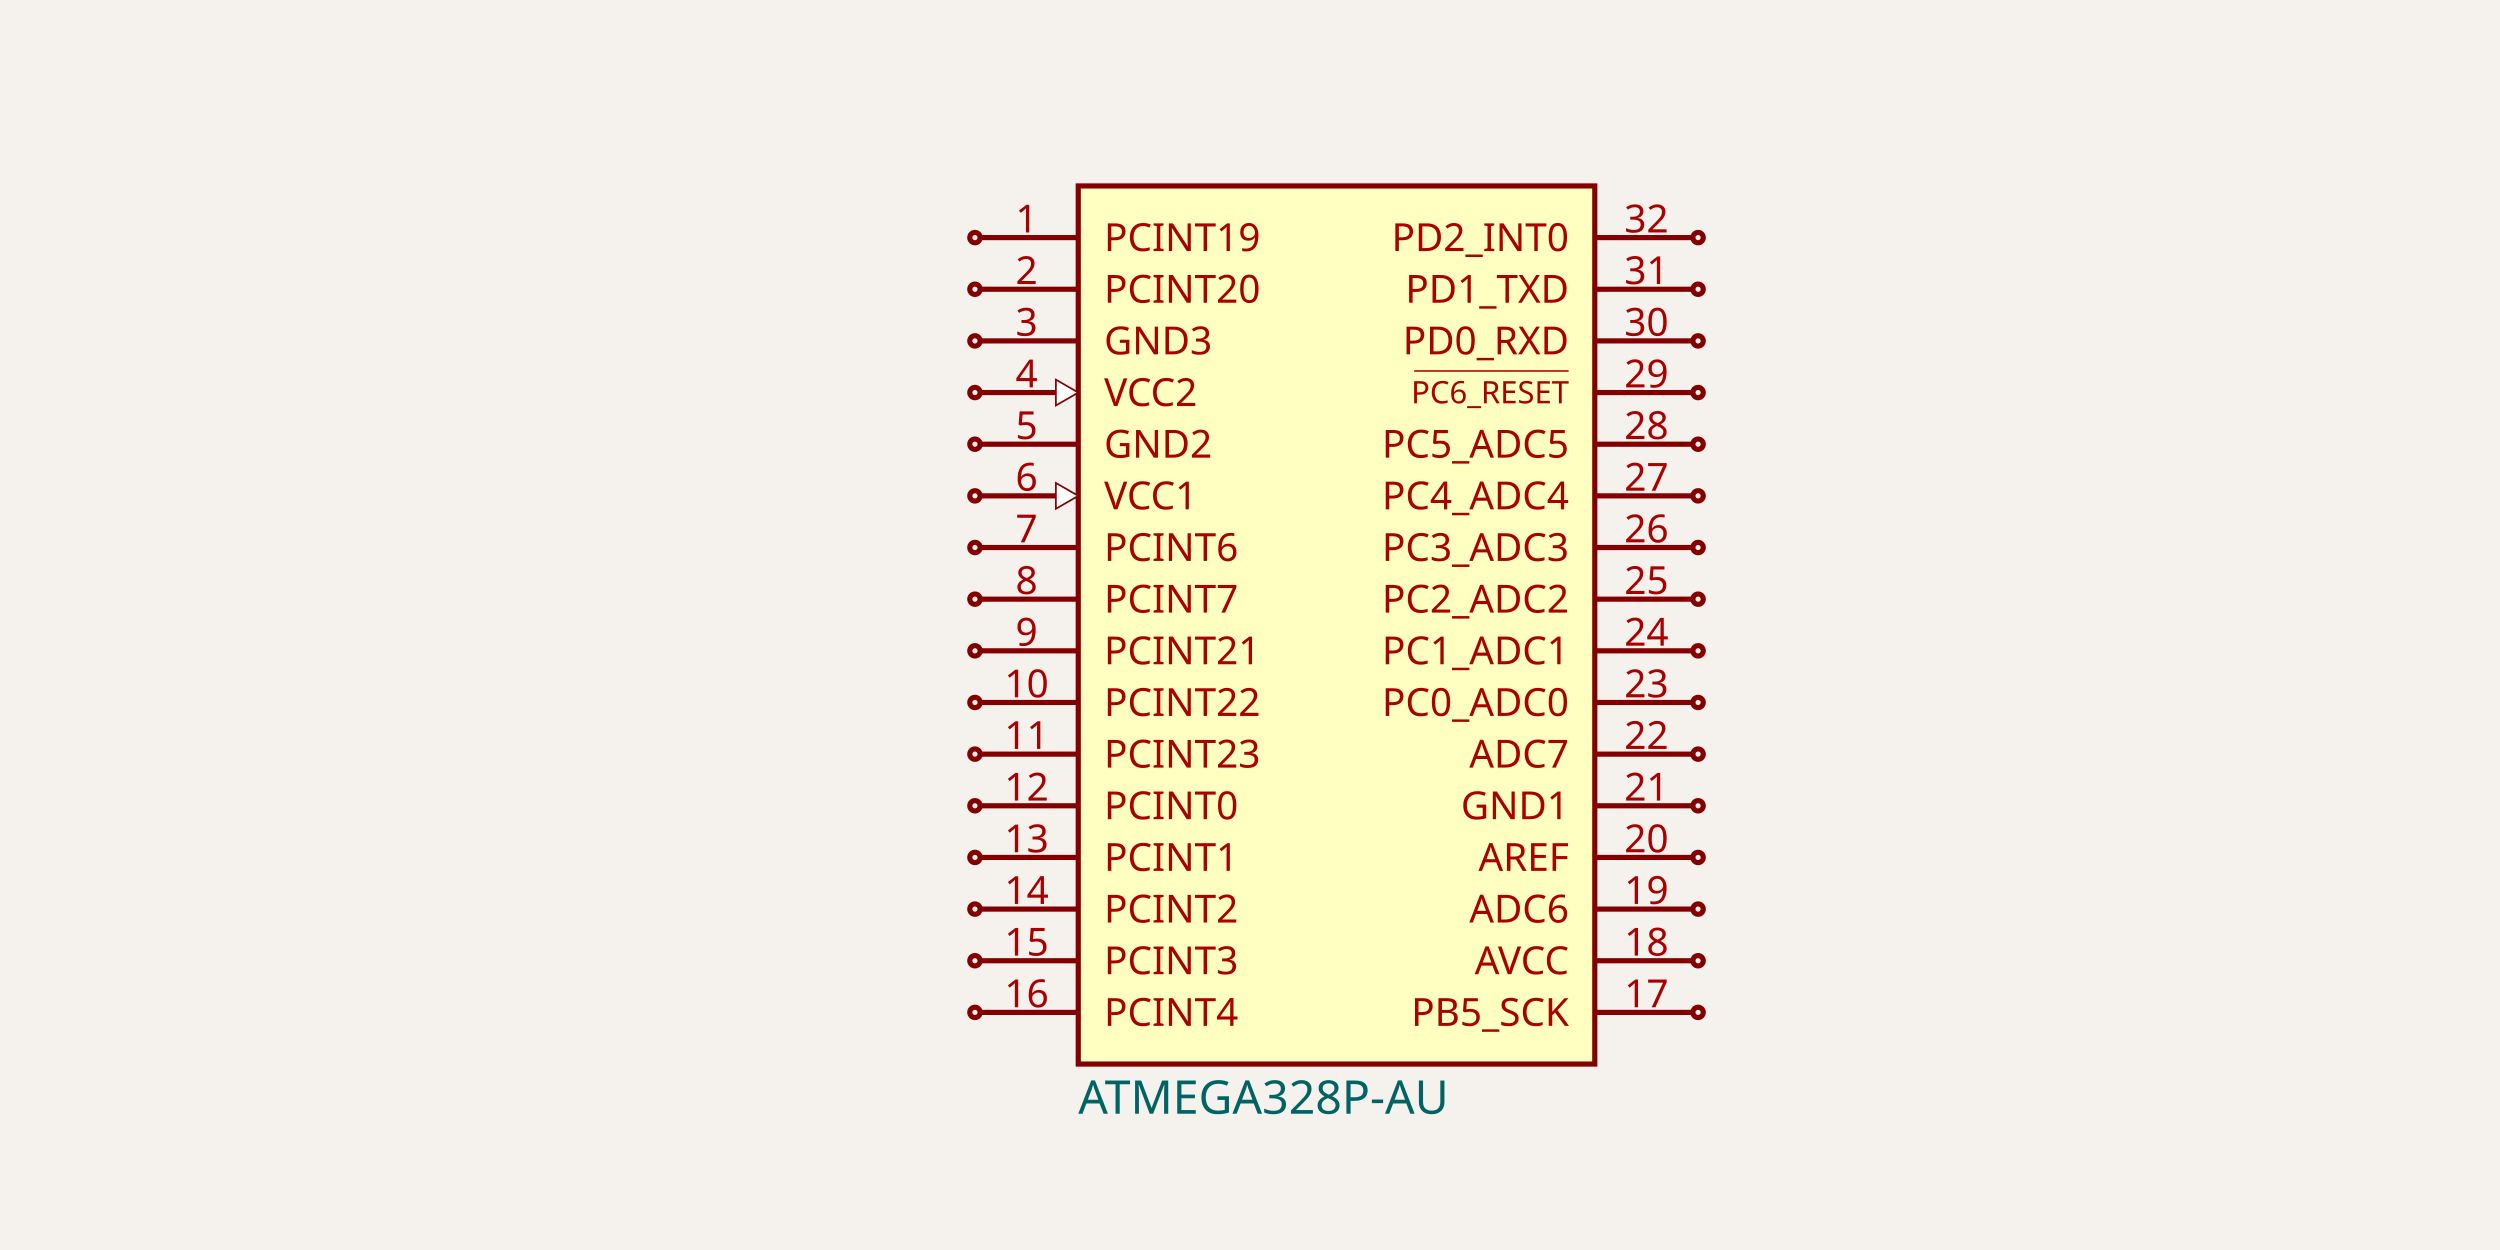
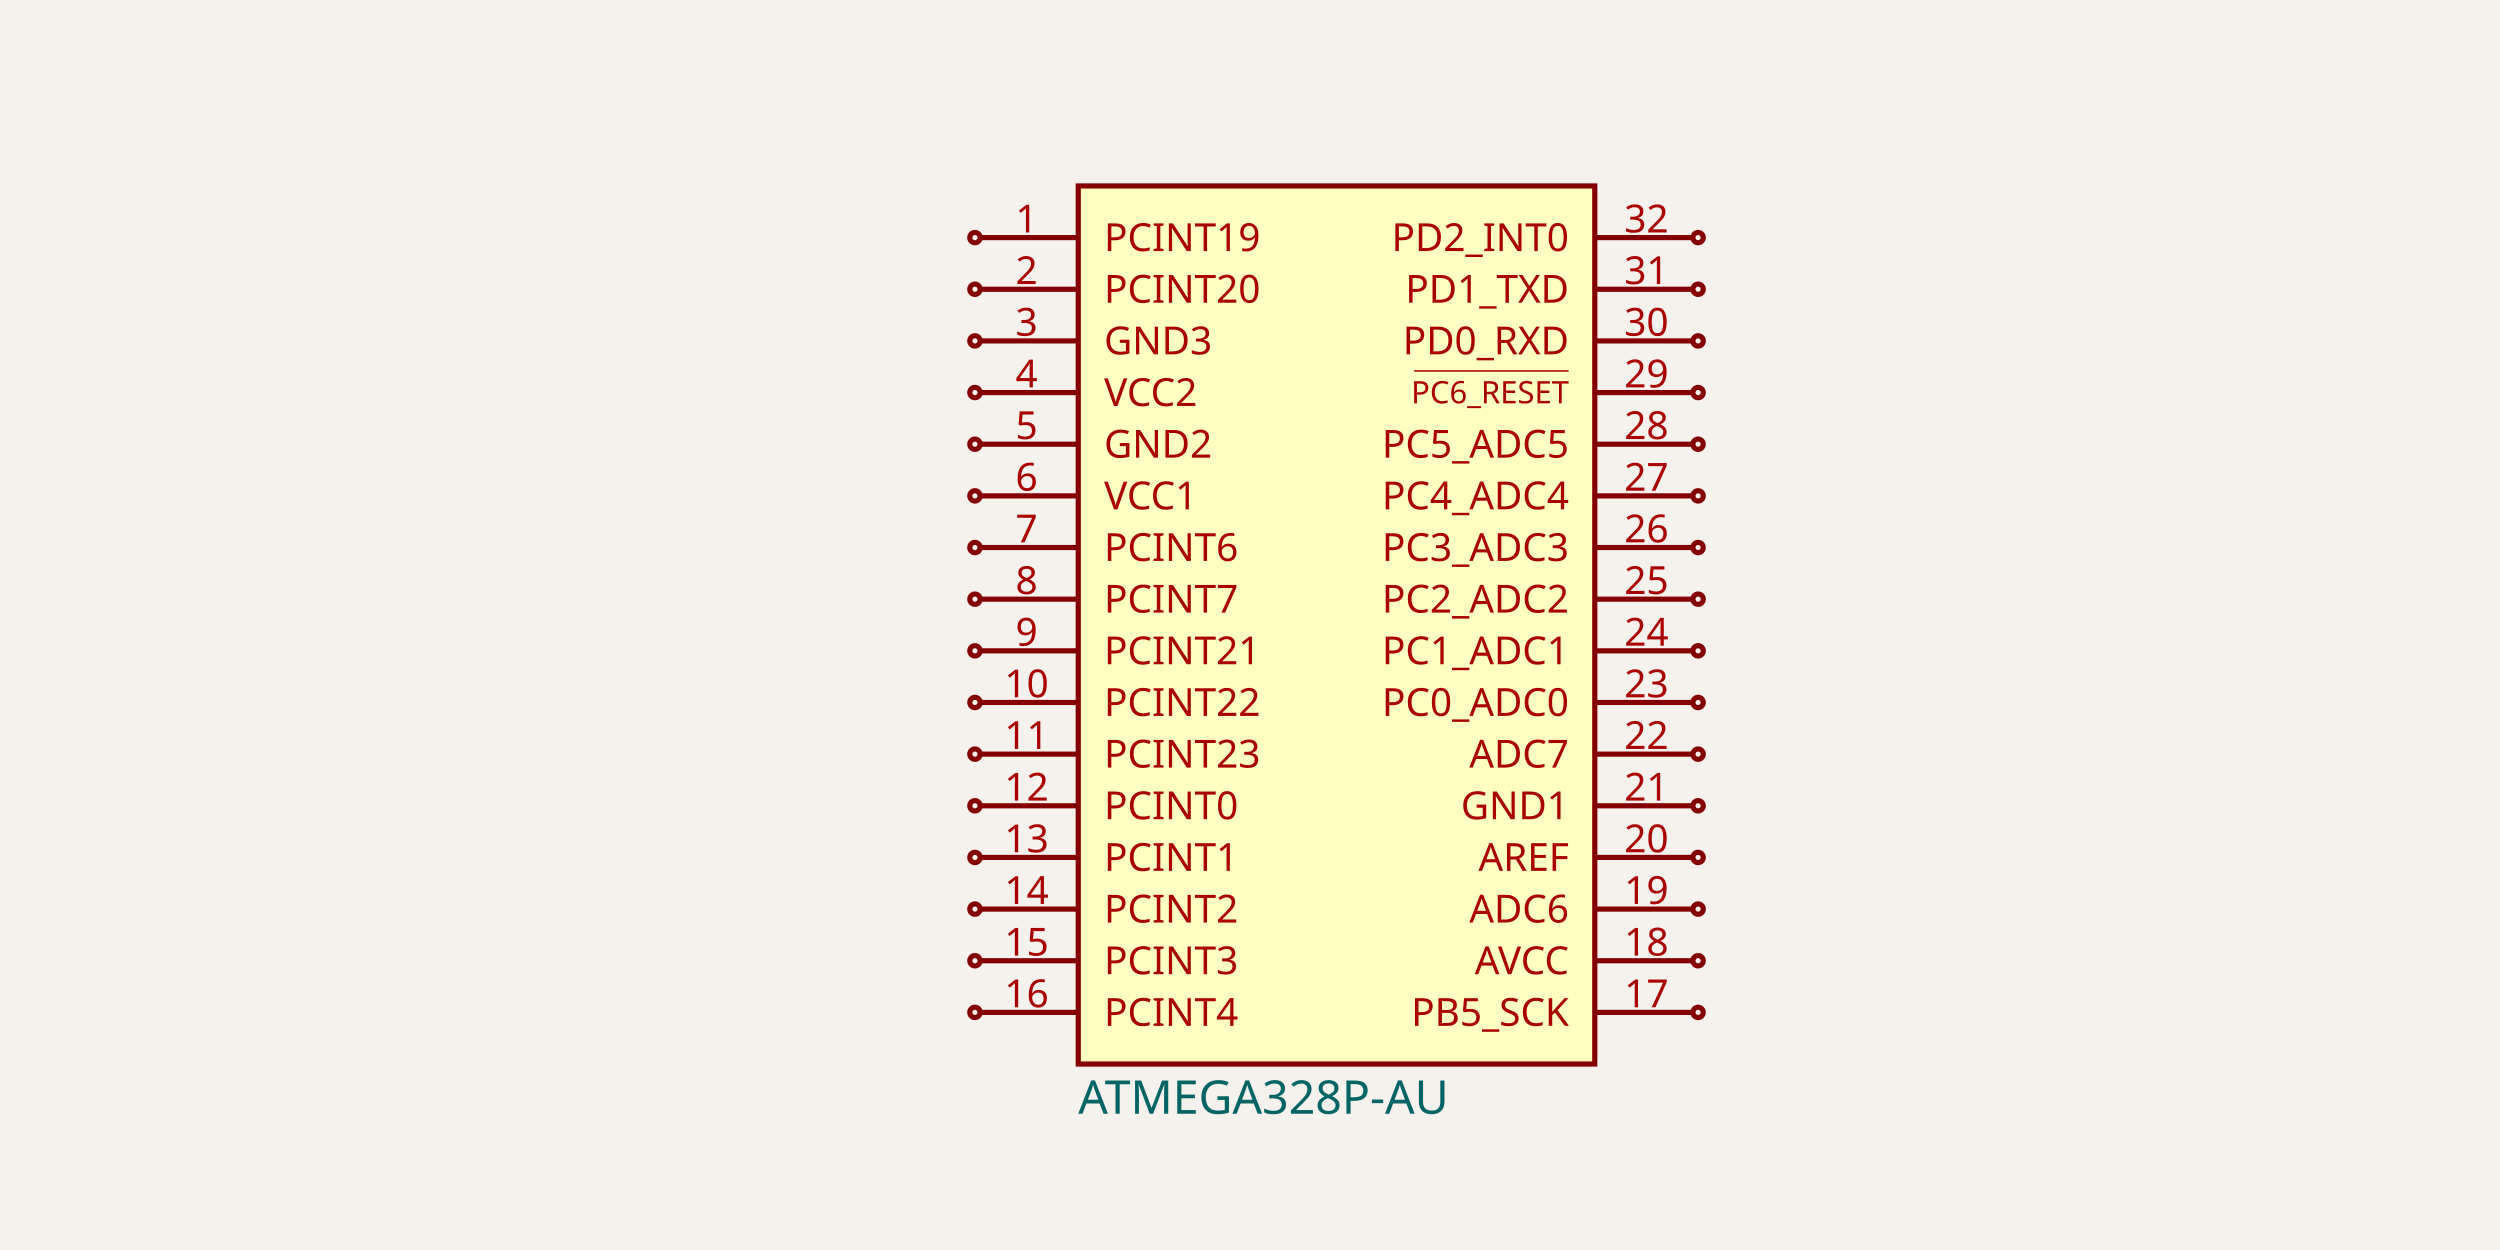
<svg xmlns="http://www.w3.org/2000/svg" class="tscircuit-schematic" width="1200" height="600" style="background-color: rgb(245, 241, 237)" data-real-to-screen-transform="matrix(123.9669421488,0,0,-123.9669421488,641.5289256198,300)" data-software-used-string="@tscircuit/core@0.0.1766">
  <style>
              .boundary { fill: rgb(245, 241, 237); }
              .schematic-boundary { fill: none; stroke: #fff; }
              .component { fill: none; stroke: rgb(132, 0, 0); }
              .chip { fill: rgb(255, 255, 194); stroke: rgb(132, 0, 0); }
              .component-pin { fill: none; stroke: rgb(132, 0, 0); }
              .text { font-family: sans-serif; fill: rgb(0, 150, 0); }
              .pin-number { fill: rgb(169, 0, 0); }
              .port-label { fill: rgb(0, 100, 100); }
              .component-name { fill: rgb(0, 100, 100); }
- 
+               
            </style>
  <rect class="boundary" x="0" y="0" width="1200" height="600" />
  <g class="sch-component" data-circuit-json-type="schematic_component" data-schematic-component-id="schematic_component_0">
    <rect class="component chip sch-component-body" x="517.562" y="89.256" width="247.934" height="421.488" stroke-width="2.479px" fill="rgb(255, 255, 194)" stroke="rgb(132, 0, 0)" />
    <rect class="component-overlay sch-component-overlay" x="517.562" y="89.256" width="247.934" height="421.488" fill="transparent" />
    <text class="sch-text" x="517.562" y="526.86" fill="#006464" text-anchor="start" dominant-baseline="middle" font-family="sans-serif" font-size="22.314px" transform="rotate(0, 517.562, 526.8595)">ATMEGA328P-AU</text>
    <text class="sch-text" x="517.562" y="73.14" fill="#006464" text-anchor="start" dominant-baseline="middle" font-family="sans-serif" font-size="22.314px" transform="rotate(0, 517.562, 73.1405)" />
    <line class="component-pin sch-component-pin sch-port-line" x1="517.562" y1="114.05" x2="470.455" y2="114.05" stroke-width="2.479px" />
    <g class="sch-port" data-schematic-port-id="source_port_0">
      <circle class="component-pin sch-component-pin sch-port-terminal" cx="467.975" cy="114.05" r="2.479" stroke-width="2.479px" />
      <rect x="465.496" y="111.57" width="4.959" height="4.959" opacity="0" />
    </g>
    <text class="pin-number sch-pin-number" x="492.769" y="111.57" style="font-family: sans-serif;" fill="rgb(169, 0, 0)" text-anchor="middle" dominant-baseline="auto" font-size="18.595px" transform="">1</text>
    <text class="pin-number sch-pin-label" x="529.959" y="114.05" style="font-family: sans-serif;" fill="rgb(169, 0, 0)" text-anchor="start" dominant-baseline="middle" font-size="18.595px" transform="">PCINT19</text>
    <line class="component-pin sch-component-pin sch-port-line" x1="517.562" y1="138.843" x2="470.455" y2="138.843" stroke-width="2.479px" />
    <g class="sch-port" data-schematic-port-id="source_port_1">
      <circle class="component-pin sch-component-pin sch-port-terminal" cx="467.975" cy="138.843" r="2.479" stroke-width="2.479px" />
      <rect x="465.496" y="136.364" width="4.959" height="4.959" opacity="0" />
    </g>
    <text class="pin-number sch-pin-number" x="492.769" y="136.364" style="font-family: sans-serif;" fill="rgb(169, 0, 0)" text-anchor="middle" dominant-baseline="auto" font-size="18.595px" transform="">2</text>
    <text class="pin-number sch-pin-label" x="529.959" y="138.843" style="font-family: sans-serif;" fill="rgb(169, 0, 0)" text-anchor="start" dominant-baseline="middle" font-size="18.595px" transform="">PCINT20</text>
    <line class="component-pin sch-component-pin sch-port-line" x1="517.562" y1="163.636" x2="470.455" y2="163.636" stroke-width="2.479px" />
    <g class="sch-port" data-schematic-port-id="source_port_2">
      <circle class="component-pin sch-component-pin sch-port-terminal" cx="467.975" cy="163.636" r="2.479" stroke-width="2.479px" />
      <rect x="465.496" y="161.157" width="4.959" height="4.959" opacity="0" />
    </g>
    <text class="pin-number sch-pin-number" x="492.769" y="161.157" style="font-family: sans-serif;" fill="rgb(169, 0, 0)" text-anchor="middle" dominant-baseline="auto" font-size="18.595px" transform="">3</text>
    <text class="pin-number sch-pin-label" x="529.959" y="163.636" style="font-family: sans-serif;" fill="rgb(169, 0, 0)" text-anchor="start" dominant-baseline="middle" font-size="18.595px" transform="">GND3</text>
    <line class="component-pin sch-component-pin sch-port-line" x1="517.562" y1="188.43" x2="470.455" y2="188.43" stroke-width="2.479px" />
    <g class="sch-port" data-schematic-port-id="source_port_3">
      <circle class="component-pin sch-component-pin sch-port-terminal" cx="467.975" cy="188.43" r="2.479" stroke-width="2.479px" />
      <rect x="465.496" y="185.95" width="4.959" height="4.959" opacity="0" />
    </g>
-     <polygon points="517.562,188.43 506.826,194.628 506.826,182.231" fill="white" stroke="rgb(132, 0, 0)" stroke-width="0.826px" />
    <text class="pin-number sch-pin-number" x="492.769" y="185.95" style="font-family: sans-serif;" fill="rgb(169, 0, 0)" text-anchor="middle" dominant-baseline="auto" font-size="18.595px" transform="">4</text>
    <text class="pin-number sch-pin-label" x="529.959" y="188.43" style="font-family: sans-serif;" fill="rgb(169, 0, 0)" text-anchor="start" dominant-baseline="middle" font-size="18.595px" transform="">VCC2</text>
    <line class="component-pin sch-component-pin sch-port-line" x1="517.562" y1="213.223" x2="470.455" y2="213.223" stroke-width="2.479px" />
    <g class="sch-port" data-schematic-port-id="source_port_4">
      <circle class="component-pin sch-component-pin sch-port-terminal" cx="467.975" cy="213.223" r="2.479" stroke-width="2.479px" />
      <rect x="465.496" y="210.744" width="4.959" height="4.959" opacity="0" />
    </g>
    <text class="pin-number sch-pin-number" x="492.769" y="210.744" style="font-family: sans-serif;" fill="rgb(169, 0, 0)" text-anchor="middle" dominant-baseline="auto" font-size="18.595px" transform="">5</text>
    <text class="pin-number sch-pin-label" x="529.959" y="213.223" style="font-family: sans-serif;" fill="rgb(169, 0, 0)" text-anchor="start" dominant-baseline="middle" font-size="18.595px" transform="">GND2</text>
    <line class="component-pin sch-component-pin sch-port-line" x1="517.562" y1="238.017" x2="470.455" y2="238.017" stroke-width="2.479px" />
    <g class="sch-port" data-schematic-port-id="source_port_5">
      <circle class="component-pin sch-component-pin sch-port-terminal" cx="467.975" cy="238.017" r="2.479" stroke-width="2.479px" />
      <rect x="465.496" y="235.537" width="4.959" height="4.959" opacity="0" />
    </g>
-     <polygon points="517.562,238.017 506.826,244.215 506.826,231.818" fill="white" stroke="rgb(132, 0, 0)" stroke-width="0.826px" />
    <text class="pin-number sch-pin-number" x="492.769" y="235.537" style="font-family: sans-serif;" fill="rgb(169, 0, 0)" text-anchor="middle" dominant-baseline="auto" font-size="18.595px" transform="">6</text>
    <text class="pin-number sch-pin-label" x="529.959" y="238.017" style="font-family: sans-serif;" fill="rgb(169, 0, 0)" text-anchor="start" dominant-baseline="middle" font-size="18.595px" transform="">VCC1</text>
    <line class="component-pin sch-component-pin sch-port-line" x1="517.562" y1="262.81" x2="470.455" y2="262.81" stroke-width="2.479px" />
    <g class="sch-port" data-schematic-port-id="source_port_6">
      <circle class="component-pin sch-component-pin sch-port-terminal" cx="467.975" cy="262.81" r="2.479" stroke-width="2.479px" />
      <rect x="465.496" y="260.331" width="4.959" height="4.959" opacity="0" />
    </g>
    <text class="pin-number sch-pin-number" x="492.769" y="260.331" style="font-family: sans-serif;" fill="rgb(169, 0, 0)" text-anchor="middle" dominant-baseline="auto" font-size="18.595px" transform="">7</text>
    <text class="pin-number sch-pin-label" x="529.959" y="262.81" style="font-family: sans-serif;" fill="rgb(169, 0, 0)" text-anchor="start" dominant-baseline="middle" font-size="18.595px" transform="">PCINT6</text>
    <line class="component-pin sch-component-pin sch-port-line" x1="517.562" y1="287.603" x2="470.455" y2="287.603" stroke-width="2.479px" />
    <g class="sch-port" data-schematic-port-id="source_port_7">
      <circle class="component-pin sch-component-pin sch-port-terminal" cx="467.975" cy="287.603" r="2.479" stroke-width="2.479px" />
      <rect x="465.496" y="285.124" width="4.959" height="4.959" opacity="0" />
    </g>
    <text class="pin-number sch-pin-number" x="492.769" y="285.124" style="font-family: sans-serif;" fill="rgb(169, 0, 0)" text-anchor="middle" dominant-baseline="auto" font-size="18.595px" transform="">8</text>
    <text class="pin-number sch-pin-label" x="529.959" y="287.603" style="font-family: sans-serif;" fill="rgb(169, 0, 0)" text-anchor="start" dominant-baseline="middle" font-size="18.595px" transform="">PCINT7</text>
    <line class="component-pin sch-component-pin sch-port-line" x1="517.562" y1="312.397" x2="470.455" y2="312.397" stroke-width="2.479px" />
    <g class="sch-port" data-schematic-port-id="source_port_8">
      <circle class="component-pin sch-component-pin sch-port-terminal" cx="467.975" cy="312.397" r="2.479" stroke-width="2.479px" />
      <rect x="465.496" y="309.917" width="4.959" height="4.959" opacity="0" />
    </g>
    <text class="pin-number sch-pin-number" x="492.769" y="309.917" style="font-family: sans-serif;" fill="rgb(169, 0, 0)" text-anchor="middle" dominant-baseline="auto" font-size="18.595px" transform="">9</text>
    <text class="pin-number sch-pin-label" x="529.959" y="312.397" style="font-family: sans-serif;" fill="rgb(169, 0, 0)" text-anchor="start" dominant-baseline="middle" font-size="18.595px" transform="">PCINT21</text>
    <line class="component-pin sch-component-pin sch-port-line" x1="517.562" y1="337.19" x2="470.455" y2="337.19" stroke-width="2.479px" />
    <g class="sch-port" data-schematic-port-id="source_port_9">
      <circle class="component-pin sch-component-pin sch-port-terminal" cx="467.975" cy="337.19" r="2.479" stroke-width="2.479px" />
      <rect x="465.496" y="334.711" width="4.959" height="4.959" opacity="0" />
    </g>
    <text class="pin-number sch-pin-number" x="492.769" y="334.711" style="font-family: sans-serif;" fill="rgb(169, 0, 0)" text-anchor="middle" dominant-baseline="auto" font-size="18.595px" transform="">10</text>
    <text class="pin-number sch-pin-label" x="529.959" y="337.19" style="font-family: sans-serif;" fill="rgb(169, 0, 0)" text-anchor="start" dominant-baseline="middle" font-size="18.595px" transform="">PCINT22</text>
    <line class="component-pin sch-component-pin sch-port-line" x1="517.562" y1="361.983" x2="470.455" y2="361.983" stroke-width="2.479px" />
    <g class="sch-port" data-schematic-port-id="source_port_10">
      <circle class="component-pin sch-component-pin sch-port-terminal" cx="467.975" cy="361.983" r="2.479" stroke-width="2.479px" />
      <rect x="465.496" y="359.504" width="4.959" height="4.959" opacity="0" />
    </g>
    <text class="pin-number sch-pin-number" x="492.769" y="359.504" style="font-family: sans-serif;" fill="rgb(169, 0, 0)" text-anchor="middle" dominant-baseline="auto" font-size="18.595px" transform="">11</text>
    <text class="pin-number sch-pin-label" x="529.959" y="361.983" style="font-family: sans-serif;" fill="rgb(169, 0, 0)" text-anchor="start" dominant-baseline="middle" font-size="18.595px" transform="">PCINT23</text>
    <line class="component-pin sch-component-pin sch-port-line" x1="517.562" y1="386.777" x2="470.455" y2="386.777" stroke-width="2.479px" />
    <g class="sch-port" data-schematic-port-id="source_port_11">
      <circle class="component-pin sch-component-pin sch-port-terminal" cx="467.975" cy="386.777" r="2.479" stroke-width="2.479px" />
      <rect x="465.496" y="384.298" width="4.959" height="4.959" opacity="0" />
    </g>
    <text class="pin-number sch-pin-number" x="492.769" y="384.298" style="font-family: sans-serif;" fill="rgb(169, 0, 0)" text-anchor="middle" dominant-baseline="auto" font-size="18.595px" transform="">12</text>
    <text class="pin-number sch-pin-label" x="529.959" y="386.777" style="font-family: sans-serif;" fill="rgb(169, 0, 0)" text-anchor="start" dominant-baseline="middle" font-size="18.595px" transform="">PCINT0</text>
    <line class="component-pin sch-component-pin sch-port-line" x1="517.562" y1="411.57" x2="470.455" y2="411.57" stroke-width="2.479px" />
    <g class="sch-port" data-schematic-port-id="source_port_12">
      <circle class="component-pin sch-component-pin sch-port-terminal" cx="467.975" cy="411.57" r="2.479" stroke-width="2.479px" />
      <rect x="465.496" y="409.091" width="4.959" height="4.959" opacity="0" />
    </g>
    <text class="pin-number sch-pin-number" x="492.769" y="409.091" style="font-family: sans-serif;" fill="rgb(169, 0, 0)" text-anchor="middle" dominant-baseline="auto" font-size="18.595px" transform="">13</text>
    <text class="pin-number sch-pin-label" x="529.959" y="411.57" style="font-family: sans-serif;" fill="rgb(169, 0, 0)" text-anchor="start" dominant-baseline="middle" font-size="18.595px" transform="">PCINT1</text>
    <line class="component-pin sch-component-pin sch-port-line" x1="517.562" y1="436.364" x2="470.455" y2="436.364" stroke-width="2.479px" />
    <g class="sch-port" data-schematic-port-id="source_port_13">
      <circle class="component-pin sch-component-pin sch-port-terminal" cx="467.975" cy="436.364" r="2.479" stroke-width="2.479px" />
      <rect x="465.496" y="433.884" width="4.959" height="4.959" opacity="0" />
    </g>
    <text class="pin-number sch-pin-number" x="492.769" y="433.884" style="font-family: sans-serif;" fill="rgb(169, 0, 0)" text-anchor="middle" dominant-baseline="auto" font-size="18.595px" transform="">14</text>
    <text class="pin-number sch-pin-label" x="529.959" y="436.364" style="font-family: sans-serif;" fill="rgb(169, 0, 0)" text-anchor="start" dominant-baseline="middle" font-size="18.595px" transform="">PCINT2</text>
    <line class="component-pin sch-component-pin sch-port-line" x1="517.562" y1="461.157" x2="470.455" y2="461.157" stroke-width="2.479px" />
    <g class="sch-port" data-schematic-port-id="source_port_14">
      <circle class="component-pin sch-component-pin sch-port-terminal" cx="467.975" cy="461.157" r="2.479" stroke-width="2.479px" />
      <rect x="465.496" y="458.678" width="4.959" height="4.959" opacity="0" />
    </g>
    <text class="pin-number sch-pin-number" x="492.769" y="458.678" style="font-family: sans-serif;" fill="rgb(169, 0, 0)" text-anchor="middle" dominant-baseline="auto" font-size="18.595px" transform="">15</text>
    <text class="pin-number sch-pin-label" x="529.959" y="461.157" style="font-family: sans-serif;" fill="rgb(169, 0, 0)" text-anchor="start" dominant-baseline="middle" font-size="18.595px" transform="">PCINT3</text>
    <line class="component-pin sch-component-pin sch-port-line" x1="517.562" y1="485.95" x2="470.455" y2="485.95" stroke-width="2.479px" />
    <g class="sch-port" data-schematic-port-id="source_port_15">
      <circle class="component-pin sch-component-pin sch-port-terminal" cx="467.975" cy="485.95" r="2.479" stroke-width="2.479px" />
      <rect x="465.496" y="483.471" width="4.959" height="4.959" opacity="0" />
    </g>
    <text class="pin-number sch-pin-number" x="492.769" y="483.471" style="font-family: sans-serif;" fill="rgb(169, 0, 0)" text-anchor="middle" dominant-baseline="auto" font-size="18.595px" transform="">16</text>
    <text class="pin-number sch-pin-label" x="529.959" y="485.95" style="font-family: sans-serif;" fill="rgb(169, 0, 0)" text-anchor="start" dominant-baseline="middle" font-size="18.595px" transform="">PCINT4</text>
    <line class="component-pin sch-component-pin sch-port-line" x1="765.496" y1="485.95" x2="812.603" y2="485.95" stroke-width="2.479px" />
    <g class="sch-port" data-schematic-port-id="source_port_16">
      <circle class="component-pin sch-component-pin sch-port-terminal" cx="815.083" cy="485.95" r="2.479" stroke-width="2.479px" />
      <rect x="812.603" y="483.471" width="4.959" height="4.959" opacity="0" />
    </g>
    <text class="pin-number sch-pin-number" x="790.289" y="483.471" style="font-family: sans-serif;" fill="rgb(169, 0, 0)" text-anchor="middle" dominant-baseline="auto" font-size="18.595px" transform="">17</text>
    <text class="pin-number sch-pin-label" x="753.099" y="485.95" style="font-family: sans-serif;" fill="rgb(169, 0, 0)" text-anchor="end" dominant-baseline="middle" font-size="18.595px" transform="">PB5_SCK</text>
    <line class="component-pin sch-component-pin sch-port-line" x1="765.496" y1="461.157" x2="812.603" y2="461.157" stroke-width="2.479px" />
    <g class="sch-port" data-schematic-port-id="source_port_17">
      <circle class="component-pin sch-component-pin sch-port-terminal" cx="815.083" cy="461.157" r="2.479" stroke-width="2.479px" />
      <rect x="812.603" y="458.678" width="4.959" height="4.959" opacity="0" />
    </g>
    <text class="pin-number sch-pin-number" x="790.289" y="458.678" style="font-family: sans-serif;" fill="rgb(169, 0, 0)" text-anchor="middle" dominant-baseline="auto" font-size="18.595px" transform="">18</text>
    <text class="pin-number sch-pin-label" x="753.099" y="461.157" style="font-family: sans-serif;" fill="rgb(169, 0, 0)" text-anchor="end" dominant-baseline="middle" font-size="18.595px" transform="">AVCC</text>
    <line class="component-pin sch-component-pin sch-port-line" x1="765.496" y1="436.364" x2="812.603" y2="436.364" stroke-width="2.479px" />
    <g class="sch-port" data-schematic-port-id="source_port_18">
      <circle class="component-pin sch-component-pin sch-port-terminal" cx="815.083" cy="436.364" r="2.479" stroke-width="2.479px" />
      <rect x="812.603" y="433.884" width="4.959" height="4.959" opacity="0" />
    </g>
    <text class="pin-number sch-pin-number" x="790.289" y="433.884" style="font-family: sans-serif;" fill="rgb(169, 0, 0)" text-anchor="middle" dominant-baseline="auto" font-size="18.595px" transform="">19</text>
    <text class="pin-number sch-pin-label" x="753.099" y="436.364" style="font-family: sans-serif;" fill="rgb(169, 0, 0)" text-anchor="end" dominant-baseline="middle" font-size="18.595px" transform="">ADC6</text>
    <line class="component-pin sch-component-pin sch-port-line" x1="765.496" y1="411.57" x2="812.603" y2="411.57" stroke-width="2.479px" />
    <g class="sch-port" data-schematic-port-id="source_port_19">
      <circle class="component-pin sch-component-pin sch-port-terminal" cx="815.083" cy="411.57" r="2.479" stroke-width="2.479px" />
      <rect x="812.603" y="409.091" width="4.959" height="4.959" opacity="0" />
    </g>
    <text class="pin-number sch-pin-number" x="790.289" y="409.091" style="font-family: sans-serif;" fill="rgb(169, 0, 0)" text-anchor="middle" dominant-baseline="auto" font-size="18.595px" transform="">20</text>
    <text class="pin-number sch-pin-label" x="753.099" y="411.57" style="font-family: sans-serif;" fill="rgb(169, 0, 0)" text-anchor="end" dominant-baseline="middle" font-size="18.595px" transform="">AREF</text>
    <line class="component-pin sch-component-pin sch-port-line" x1="765.496" y1="386.777" x2="812.603" y2="386.777" stroke-width="2.479px" />
    <g class="sch-port" data-schematic-port-id="source_port_20">
      <circle class="component-pin sch-component-pin sch-port-terminal" cx="815.083" cy="386.777" r="2.479" stroke-width="2.479px" />
      <rect x="812.603" y="384.298" width="4.959" height="4.959" opacity="0" />
    </g>
    <text class="pin-number sch-pin-number" x="790.289" y="384.298" style="font-family: sans-serif;" fill="rgb(169, 0, 0)" text-anchor="middle" dominant-baseline="auto" font-size="18.595px" transform="">21</text>
    <text class="pin-number sch-pin-label" x="753.099" y="386.777" style="font-family: sans-serif;" fill="rgb(169, 0, 0)" text-anchor="end" dominant-baseline="middle" font-size="18.595px" transform="">GND1</text>
    <line class="component-pin sch-component-pin sch-port-line" x1="765.496" y1="361.983" x2="812.603" y2="361.983" stroke-width="2.479px" />
    <g class="sch-port" data-schematic-port-id="source_port_21">
      <circle class="component-pin sch-component-pin sch-port-terminal" cx="815.083" cy="361.983" r="2.479" stroke-width="2.479px" />
      <rect x="812.603" y="359.504" width="4.959" height="4.959" opacity="0" />
    </g>
    <text class="pin-number sch-pin-number" x="790.289" y="359.504" style="font-family: sans-serif;" fill="rgb(169, 0, 0)" text-anchor="middle" dominant-baseline="auto" font-size="18.595px" transform="">22</text>
    <text class="pin-number sch-pin-label" x="753.099" y="361.983" style="font-family: sans-serif;" fill="rgb(169, 0, 0)" text-anchor="end" dominant-baseline="middle" font-size="18.595px" transform="">ADC7</text>
    <line class="component-pin sch-component-pin sch-port-line" x1="765.496" y1="337.19" x2="812.603" y2="337.19" stroke-width="2.479px" />
    <g class="sch-port" data-schematic-port-id="source_port_22">
      <circle class="component-pin sch-component-pin sch-port-terminal" cx="815.083" cy="337.19" r="2.479" stroke-width="2.479px" />
      <rect x="812.603" y="334.711" width="4.959" height="4.959" opacity="0" />
    </g>
    <text class="pin-number sch-pin-number" x="790.289" y="334.711" style="font-family: sans-serif;" fill="rgb(169, 0, 0)" text-anchor="middle" dominant-baseline="auto" font-size="18.595px" transform="">23</text>
    <text class="pin-number sch-pin-label" x="753.099" y="337.19" style="font-family: sans-serif;" fill="rgb(169, 0, 0)" text-anchor="end" dominant-baseline="middle" font-size="18.595px" transform="">PC0_ADC0</text>
    <line class="component-pin sch-component-pin sch-port-line" x1="765.496" y1="312.397" x2="812.603" y2="312.397" stroke-width="2.479px" />
    <g class="sch-port" data-schematic-port-id="source_port_23">
      <circle class="component-pin sch-component-pin sch-port-terminal" cx="815.083" cy="312.397" r="2.479" stroke-width="2.479px" />
      <rect x="812.603" y="309.917" width="4.959" height="4.959" opacity="0" />
    </g>
    <text class="pin-number sch-pin-number" x="790.289" y="309.917" style="font-family: sans-serif;" fill="rgb(169, 0, 0)" text-anchor="middle" dominant-baseline="auto" font-size="18.595px" transform="">24</text>
    <text class="pin-number sch-pin-label" x="753.099" y="312.397" style="font-family: sans-serif;" fill="rgb(169, 0, 0)" text-anchor="end" dominant-baseline="middle" font-size="18.595px" transform="">PC1_ADC1</text>
    <line class="component-pin sch-component-pin sch-port-line" x1="765.496" y1="287.603" x2="812.603" y2="287.603" stroke-width="2.479px" />
    <g class="sch-port" data-schematic-port-id="source_port_24">
      <circle class="component-pin sch-component-pin sch-port-terminal" cx="815.083" cy="287.603" r="2.479" stroke-width="2.479px" />
      <rect x="812.603" y="285.124" width="4.959" height="4.959" opacity="0" />
    </g>
    <text class="pin-number sch-pin-number" x="790.289" y="285.124" style="font-family: sans-serif;" fill="rgb(169, 0, 0)" text-anchor="middle" dominant-baseline="auto" font-size="18.595px" transform="">25</text>
    <text class="pin-number sch-pin-label" x="753.099" y="287.603" style="font-family: sans-serif;" fill="rgb(169, 0, 0)" text-anchor="end" dominant-baseline="middle" font-size="18.595px" transform="">PC2_ADC2</text>
    <line class="component-pin sch-component-pin sch-port-line" x1="765.496" y1="262.81" x2="812.603" y2="262.81" stroke-width="2.479px" />
    <g class="sch-port" data-schematic-port-id="source_port_25">
      <circle class="component-pin sch-component-pin sch-port-terminal" cx="815.083" cy="262.81" r="2.479" stroke-width="2.479px" />
      <rect x="812.603" y="260.331" width="4.959" height="4.959" opacity="0" />
    </g>
    <text class="pin-number sch-pin-number" x="790.289" y="260.331" style="font-family: sans-serif;" fill="rgb(169, 0, 0)" text-anchor="middle" dominant-baseline="auto" font-size="18.595px" transform="">26</text>
    <text class="pin-number sch-pin-label" x="753.099" y="262.81" style="font-family: sans-serif;" fill="rgb(169, 0, 0)" text-anchor="end" dominant-baseline="middle" font-size="18.595px" transform="">PC3_ADC3</text>
    <line class="component-pin sch-component-pin sch-port-line" x1="765.496" y1="238.017" x2="812.603" y2="238.017" stroke-width="2.479px" />
    <g class="sch-port" data-schematic-port-id="source_port_26">
      <circle class="component-pin sch-component-pin sch-port-terminal" cx="815.083" cy="238.017" r="2.479" stroke-width="2.479px" />
      <rect x="812.603" y="235.537" width="4.959" height="4.959" opacity="0" />
    </g>
    <text class="pin-number sch-pin-number" x="790.289" y="235.537" style="font-family: sans-serif;" fill="rgb(169, 0, 0)" text-anchor="middle" dominant-baseline="auto" font-size="18.595px" transform="">27</text>
    <text class="pin-number sch-pin-label" x="753.099" y="238.017" style="font-family: sans-serif;" fill="rgb(169, 0, 0)" text-anchor="end" dominant-baseline="middle" font-size="18.595px" transform="">PC4_ADC4</text>
    <line class="component-pin sch-component-pin sch-port-line" x1="765.496" y1="213.223" x2="812.603" y2="213.223" stroke-width="2.479px" />
    <g class="sch-port" data-schematic-port-id="source_port_27">
      <circle class="component-pin sch-component-pin sch-port-terminal" cx="815.083" cy="213.223" r="2.479" stroke-width="2.479px" />
      <rect x="812.603" y="210.744" width="4.959" height="4.959" opacity="0" />
    </g>
    <text class="pin-number sch-pin-number" x="790.289" y="210.744" style="font-family: sans-serif;" fill="rgb(169, 0, 0)" text-anchor="middle" dominant-baseline="auto" font-size="18.595px" transform="">28</text>
    <text class="pin-number sch-pin-label" x="753.099" y="213.223" style="font-family: sans-serif;" fill="rgb(169, 0, 0)" text-anchor="end" dominant-baseline="middle" font-size="18.595px" transform="">PC5_ADC5</text>
    <line class="component-pin sch-component-pin sch-port-line" x1="765.496" y1="188.43" x2="812.603" y2="188.43" stroke-width="2.479px" />
    <g class="sch-port" data-schematic-port-id="source_port_28">
      <circle class="component-pin sch-component-pin sch-port-terminal" cx="815.083" cy="188.43" r="2.479" stroke-width="2.479px" />
      <rect x="812.603" y="185.95" width="4.959" height="4.959" opacity="0" />
    </g>
    <text class="pin-number sch-pin-number" x="790.289" y="185.95" style="font-family: sans-serif;" fill="rgb(169, 0, 0)" text-anchor="middle" dominant-baseline="auto" font-size="18.595px" transform="">29</text>
    <text class="pin-number sch-pin-label" x="753.099" y="188.43" style="font-family: sans-serif; text-decoration: overline;" fill="rgb(169, 0, 0)" text-anchor="end" dominant-baseline="middle" font-size="14.876px" transform="">PC6_RESET</text>
    <line class="component-pin sch-component-pin sch-port-line" x1="765.496" y1="163.636" x2="812.603" y2="163.636" stroke-width="2.479px" />
    <g class="sch-port" data-schematic-port-id="source_port_29">
      <circle class="component-pin sch-component-pin sch-port-terminal" cx="815.083" cy="163.636" r="2.479" stroke-width="2.479px" />
      <rect x="812.603" y="161.157" width="4.959" height="4.959" opacity="0" />
    </g>
    <text class="pin-number sch-pin-number" x="790.289" y="161.157" style="font-family: sans-serif;" fill="rgb(169, 0, 0)" text-anchor="middle" dominant-baseline="auto" font-size="18.595px" transform="">30</text>
    <text class="pin-number sch-pin-label" x="753.099" y="163.636" style="font-family: sans-serif;" fill="rgb(169, 0, 0)" text-anchor="end" dominant-baseline="middle" font-size="18.595px" transform="">PD0_RXD</text>
    <line class="component-pin sch-component-pin sch-port-line" x1="765.496" y1="138.843" x2="812.603" y2="138.843" stroke-width="2.479px" />
    <g class="sch-port" data-schematic-port-id="source_port_30">
      <circle class="component-pin sch-component-pin sch-port-terminal" cx="815.083" cy="138.843" r="2.479" stroke-width="2.479px" />
      <rect x="812.603" y="136.364" width="4.959" height="4.959" opacity="0" />
    </g>
    <text class="pin-number sch-pin-number" x="790.289" y="136.364" style="font-family: sans-serif;" fill="rgb(169, 0, 0)" text-anchor="middle" dominant-baseline="auto" font-size="18.595px" transform="">31</text>
    <text class="pin-number sch-pin-label" x="753.099" y="138.843" style="font-family: sans-serif;" fill="rgb(169, 0, 0)" text-anchor="end" dominant-baseline="middle" font-size="18.595px" transform="">PD1_TXD</text>
    <line class="component-pin sch-component-pin sch-port-line" x1="765.496" y1="114.05" x2="812.603" y2="114.05" stroke-width="2.479px" />
    <g class="sch-port" data-schematic-port-id="source_port_31">
      <circle class="component-pin sch-component-pin sch-port-terminal" cx="815.083" cy="114.05" r="2.479" stroke-width="2.479px" />
      <rect x="812.603" y="111.57" width="4.959" height="4.959" opacity="0" />
    </g>
    <text class="pin-number sch-pin-number" x="790.289" y="111.57" style="font-family: sans-serif;" fill="rgb(169, 0, 0)" text-anchor="middle" dominant-baseline="auto" font-size="18.595px" transform="">32</text>
    <text class="pin-number sch-pin-label" x="753.099" y="114.05" style="font-family: sans-serif;" fill="rgb(169, 0, 0)" text-anchor="end" dominant-baseline="middle" font-size="18.595px" transform="">PD2_INT0</text>
  </g>
  <g class="schematic-port-hover sch-port-hover" data-schematic-port-id="source_port_0">
    <circle cx="467.975" cy="114.05" r="4.959" fill="red" opacity="0" />
  </g>
  <g class="schematic-port-hover sch-port-hover" data-schematic-port-id="source_port_1">
    <circle cx="467.975" cy="138.843" r="4.959" fill="red" opacity="0" />
  </g>
  <g class="schematic-port-hover sch-port-hover" data-schematic-port-id="source_port_2">
    <circle cx="467.975" cy="163.636" r="4.959" fill="red" opacity="0" />
  </g>
  <g class="schematic-port-hover sch-port-hover" data-schematic-port-id="source_port_3">
    <circle cx="467.975" cy="188.43" r="4.959" fill="red" opacity="0" />
  </g>
  <g class="schematic-port-hover sch-port-hover" data-schematic-port-id="source_port_4">
    <circle cx="467.975" cy="213.223" r="4.959" fill="red" opacity="0" />
  </g>
  <g class="schematic-port-hover sch-port-hover" data-schematic-port-id="source_port_5">
    <circle cx="467.975" cy="238.017" r="4.959" fill="red" opacity="0" />
  </g>
  <g class="schematic-port-hover sch-port-hover" data-schematic-port-id="source_port_6">
    <circle cx="467.975" cy="262.81" r="4.959" fill="red" opacity="0" />
  </g>
  <g class="schematic-port-hover sch-port-hover" data-schematic-port-id="source_port_7">
    <circle cx="467.975" cy="287.603" r="4.959" fill="red" opacity="0" />
  </g>
  <g class="schematic-port-hover sch-port-hover" data-schematic-port-id="source_port_8">
    <circle cx="467.975" cy="312.397" r="4.959" fill="red" opacity="0" />
  </g>
  <g class="schematic-port-hover sch-port-hover" data-schematic-port-id="source_port_9">
    <circle cx="467.975" cy="337.19" r="4.959" fill="red" opacity="0" />
  </g>
  <g class="schematic-port-hover sch-port-hover" data-schematic-port-id="source_port_10">
    <circle cx="467.975" cy="361.983" r="4.959" fill="red" opacity="0" />
  </g>
  <g class="schematic-port-hover sch-port-hover" data-schematic-port-id="source_port_11">
    <circle cx="467.975" cy="386.777" r="4.959" fill="red" opacity="0" />
  </g>
  <g class="schematic-port-hover sch-port-hover" data-schematic-port-id="source_port_12">
    <circle cx="467.975" cy="411.57" r="4.959" fill="red" opacity="0" />
  </g>
  <g class="schematic-port-hover sch-port-hover" data-schematic-port-id="source_port_13">
    <circle cx="467.975" cy="436.364" r="4.959" fill="red" opacity="0" />
  </g>
  <g class="schematic-port-hover sch-port-hover" data-schematic-port-id="source_port_14">
    <circle cx="467.975" cy="461.157" r="4.959" fill="red" opacity="0" />
  </g>
  <g class="schematic-port-hover sch-port-hover" data-schematic-port-id="source_port_15">
    <circle cx="467.975" cy="485.95" r="4.959" fill="red" opacity="0" />
  </g>
  <g class="schematic-port-hover sch-port-hover" data-schematic-port-id="source_port_16">
    <circle cx="815.083" cy="485.95" r="4.959" fill="red" opacity="0" />
  </g>
  <g class="schematic-port-hover sch-port-hover" data-schematic-port-id="source_port_17">
    <circle cx="815.083" cy="461.157" r="4.959" fill="red" opacity="0" />
  </g>
  <g class="schematic-port-hover sch-port-hover" data-schematic-port-id="source_port_18">
    <circle cx="815.083" cy="436.364" r="4.959" fill="red" opacity="0" />
  </g>
  <g class="schematic-port-hover sch-port-hover" data-schematic-port-id="source_port_19">
    <circle cx="815.083" cy="411.57" r="4.959" fill="red" opacity="0" />
  </g>
  <g class="schematic-port-hover sch-port-hover" data-schematic-port-id="source_port_20">
    <circle cx="815.083" cy="386.777" r="4.959" fill="red" opacity="0" />
  </g>
  <g class="schematic-port-hover sch-port-hover" data-schematic-port-id="source_port_21">
    <circle cx="815.083" cy="361.983" r="4.959" fill="red" opacity="0" />
  </g>
  <g class="schematic-port-hover sch-port-hover" data-schematic-port-id="source_port_22">
    <circle cx="815.083" cy="337.19" r="4.959" fill="red" opacity="0" />
  </g>
  <g class="schematic-port-hover sch-port-hover" data-schematic-port-id="source_port_23">
    <circle cx="815.083" cy="312.397" r="4.959" fill="red" opacity="0" />
  </g>
  <g class="schematic-port-hover sch-port-hover" data-schematic-port-id="source_port_24">
    <circle cx="815.083" cy="287.603" r="4.959" fill="red" opacity="0" />
  </g>
  <g class="schematic-port-hover sch-port-hover" data-schematic-port-id="source_port_25">
    <circle cx="815.083" cy="262.81" r="4.959" fill="red" opacity="0" />
  </g>
  <g class="schematic-port-hover sch-port-hover" data-schematic-port-id="source_port_26">
    <circle cx="815.083" cy="238.017" r="4.959" fill="red" opacity="0" />
  </g>
  <g class="schematic-port-hover sch-port-hover" data-schematic-port-id="source_port_27">
    <circle cx="815.083" cy="213.223" r="4.959" fill="red" opacity="0" />
  </g>
  <g class="schematic-port-hover sch-port-hover" data-schematic-port-id="source_port_28">
    <circle cx="815.083" cy="188.43" r="4.959" fill="red" opacity="0" />
  </g>
  <g class="schematic-port-hover sch-port-hover" data-schematic-port-id="source_port_29">
    <circle cx="815.083" cy="163.636" r="4.959" fill="red" opacity="0" />
  </g>
  <g class="schematic-port-hover sch-port-hover" data-schematic-port-id="source_port_30">
    <circle cx="815.083" cy="138.843" r="4.959" fill="red" opacity="0" />
  </g>
  <g class="schematic-port-hover sch-port-hover" data-schematic-port-id="source_port_31">
    <circle cx="815.083" cy="114.05" r="4.959" fill="red" opacity="0" />
  </g>
</svg>
